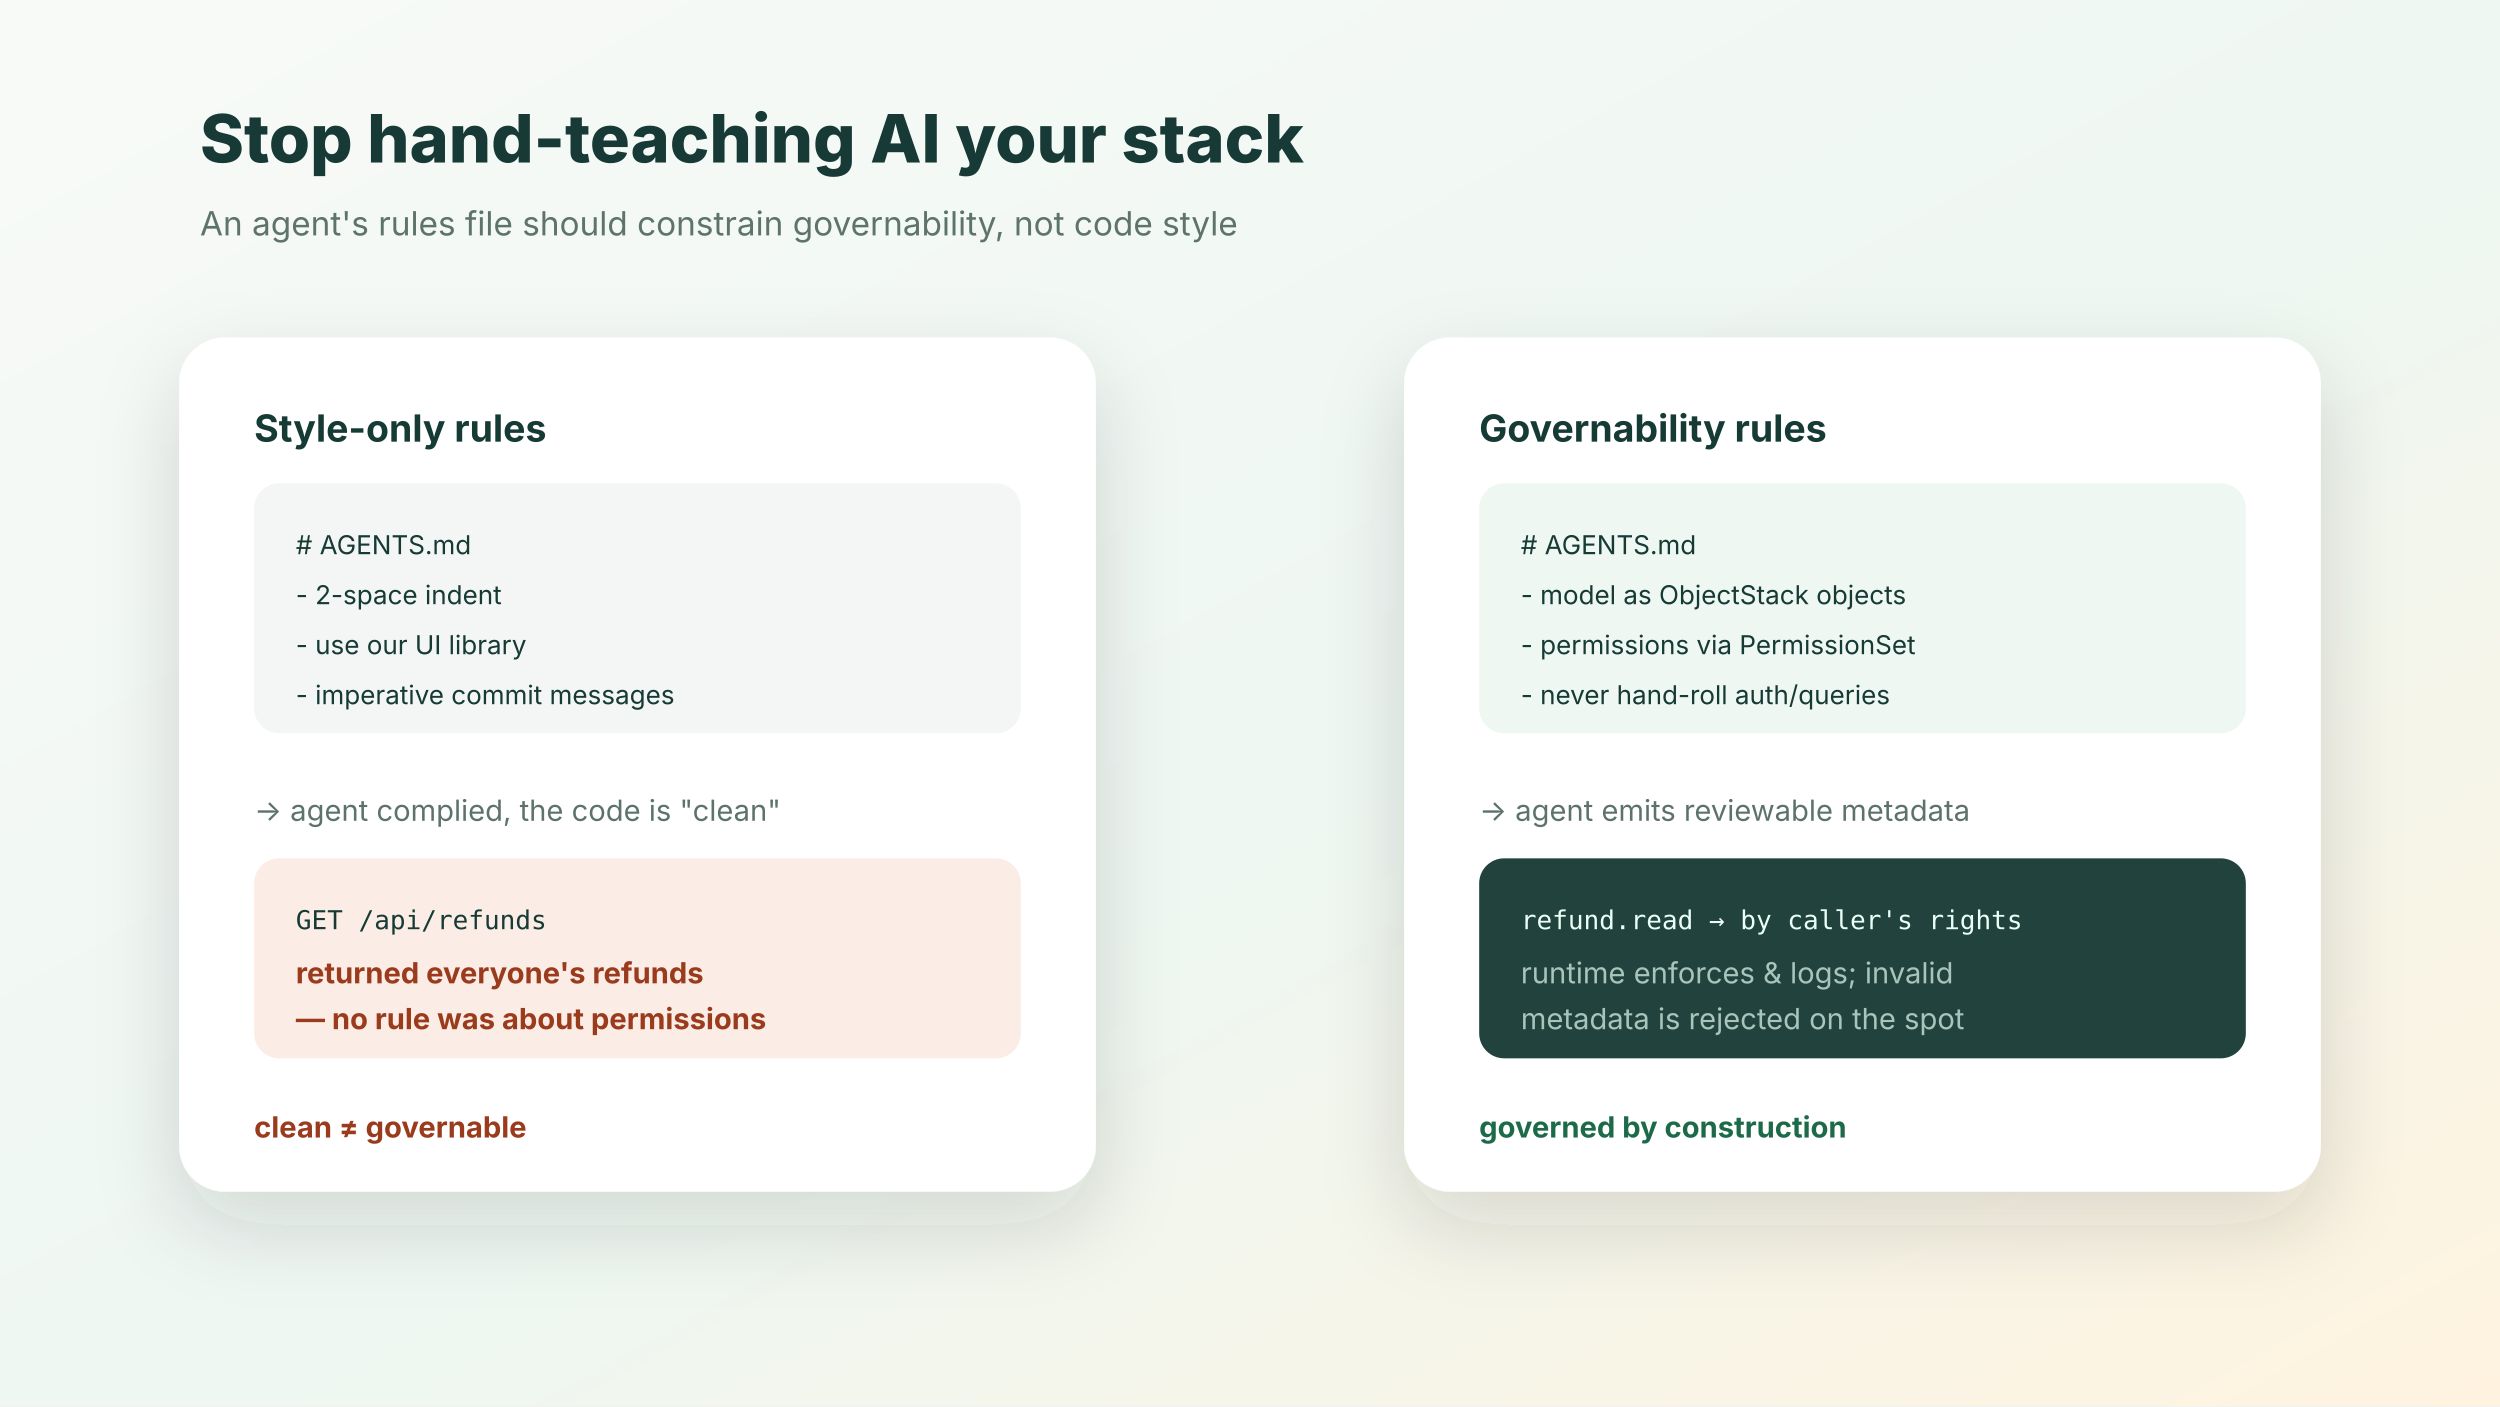
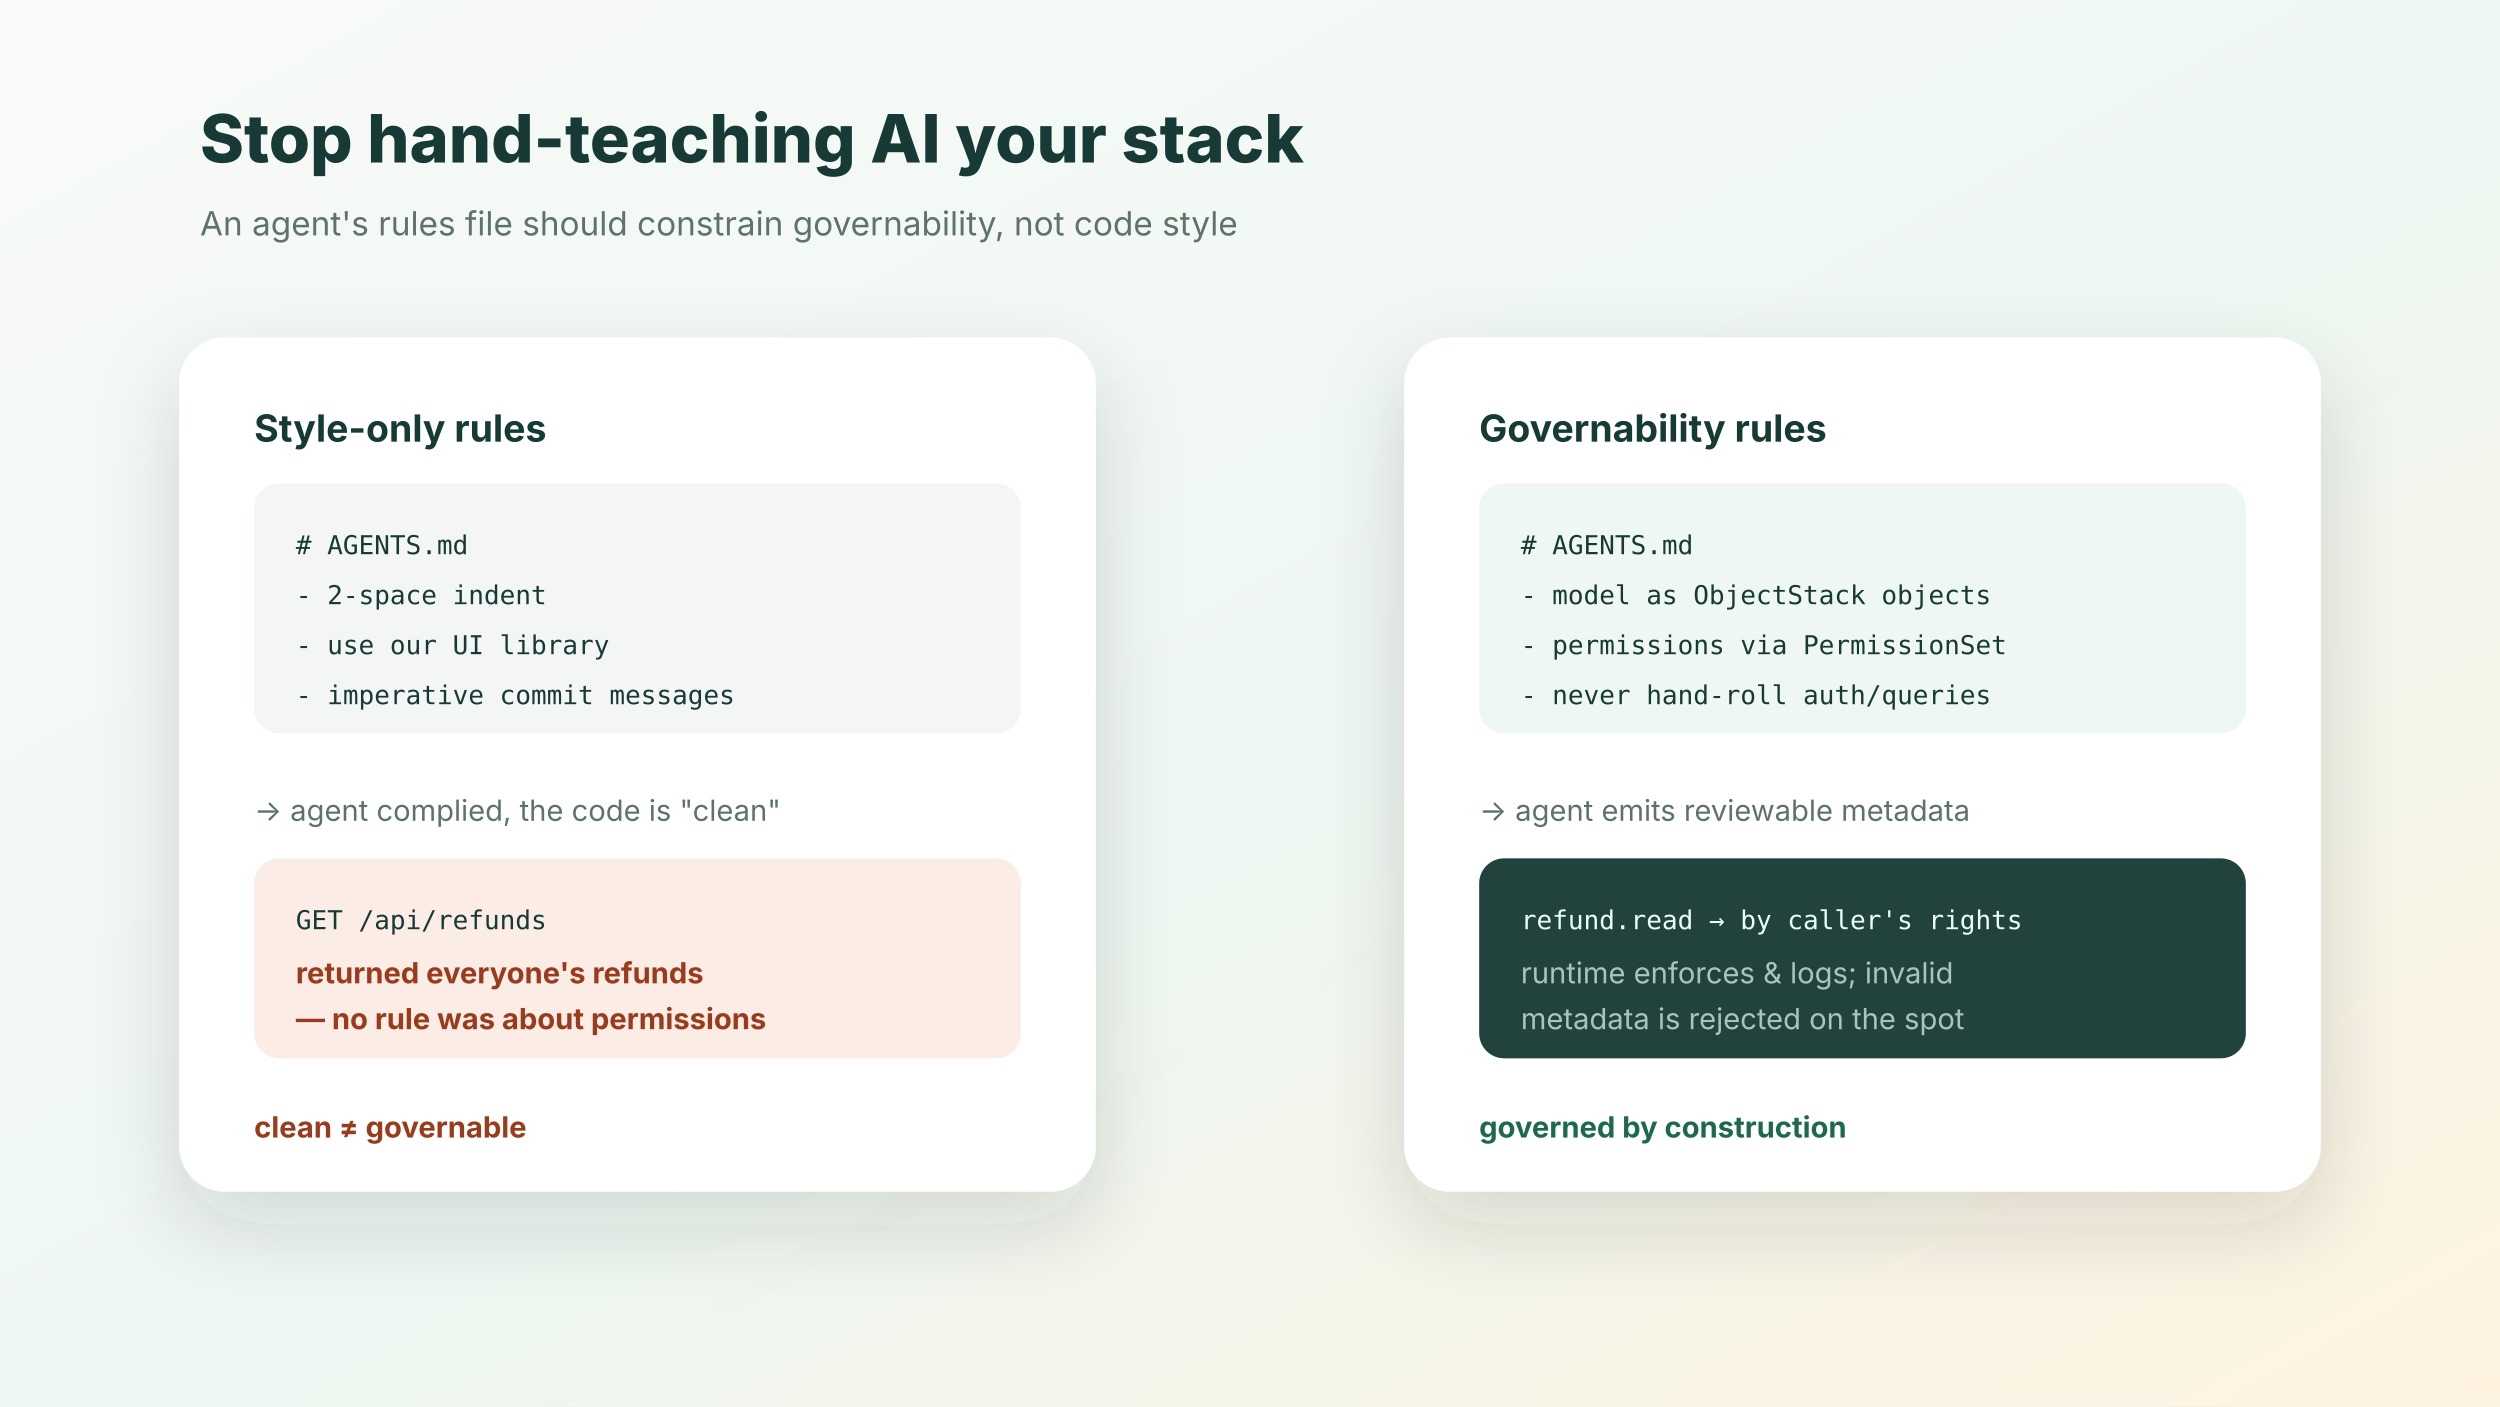
<svg xmlns="http://www.w3.org/2000/svg" viewBox="0 0 1200 675" role="img" aria-label="Style-only agent rules produce a leaky app; governability rules produce a governed app">
  <defs>
    <linearGradient id="bg" x1="0" x2="1" y1="0" y2="1">
      <stop stop-color="#f8faf7" />
      <stop offset=".55" stop-color="#eef7f2" />
      <stop offset="1" stop-color="#fff3df" />
    </linearGradient>
    <filter id="shadow" x="-20%" y="-20%" width="140%" height="150%">
      <feDropShadow dx="0" dy="16" stdDeviation="20" flood-color="#24342f" flood-opacity=".15" />
    </filter>
    <style>
      text{font-family:-apple-system,BlinkMacSystemFont,"Segoe UI",sans-serif;fill:#173a36}
      .tiny{font-size:16px;fill:#5d736b}.label{font-size:18px;font-weight:720}.invert{fill:#eafff6}.soft{fill:#5d736b;font-size:14px}
-       .warn{font-size:14px;font-weight:650;fill:#9a3b1f}.ok{font-size:14px;font-weight:650;fill:#1f6b4a}.mono{font-family:ui-monospace,Menlo,monospace;font-size:12.5px}
+       .warn{font-size:14px;font-weight:650;fill:#9a3b1f}.ok{font-size:14px;font-weight:650;fill:#1f6b4a}.mono{font-family:ui-monospace,Menlo,monospace;font-size:12.5px}.mono text{font-family:inherit}
    </style>
  </defs>
  <rect width="1200" height="675" fill="url(#bg)" />
  <text x="96" y="78" font-size="32" font-weight="780">Stop hand-teaching AI your stack</text>
  <text x="96" y="113" class="tiny">An agent's rules file should constrain governability, not code style</text>
  <g transform="translate(86 162)" filter="url(#shadow)">
    <rect width="440" height="410" rx="22" fill="#ffffff" />
    <text x="36" y="50" class="label">Style-only rules</text>
    <g transform="translate(36 70)" class="mono" fill="#5d736b">
      <rect width="368" height="120" rx="12" fill="#f3f6f4" />
      <text x="20" y="34"># AGENTS.md</text>
      <text x="20" y="58">- 2-space indent</text>
      <text x="20" y="82">- use our UI library</text>
      <text x="20" y="106">- imperative commit messages</text>
    </g>
    <text x="36" y="232" class="soft">→ agent complied, the code is "clean"</text>
    <g transform="translate(36 250)">
      <rect width="368" height="96" rx="12" fill="#fbece6" />
      <text x="20" y="34" class="mono" fill="#9a3b1f">GET /api/refunds</text>
      <text x="20" y="60" class="warn">returned everyone's refunds</text>
      <text x="20" y="82" class="warn">— no rule was about permissions</text>
    </g>
    <text x="36" y="384" class="warn">clean ≠ governable</text>
  </g>
  <g transform="translate(674 162)" filter="url(#shadow)">
    <rect width="440" height="410" rx="22" fill="#ffffff" />
    <text x="36" y="50" class="label">Governability rules</text>
    <g transform="translate(36 70)" class="mono" fill="#2c4a43">
      <rect width="368" height="120" rx="12" fill="#eef7f1" />
      <text x="20" y="34"># AGENTS.md</text>
      <text x="20" y="58">- model as ObjectStack objects</text>
      <text x="20" y="82">- permissions via PermissionSet</text>
      <text x="20" y="106">- never hand-roll auth/queries</text>
    </g>
    <text x="36" y="232" class="soft">→ agent emits reviewable metadata</text>
    <g transform="translate(36 250)">
      <rect width="368" height="96" rx="12" fill="#22433d" />
      <text x="20" y="34" class="mono invert">refund.read → by caller's rights</text>
      <text x="20" y="60" class="soft" style="fill:#a9c4ba">runtime enforces &amp; logs; invalid</text>
      <text x="20" y="82" class="soft" style="fill:#a9c4ba">metadata is rejected on the spot</text>
    </g>
    <text x="36" y="384" class="ok">governed by construction</text>
  </g>
</svg>
